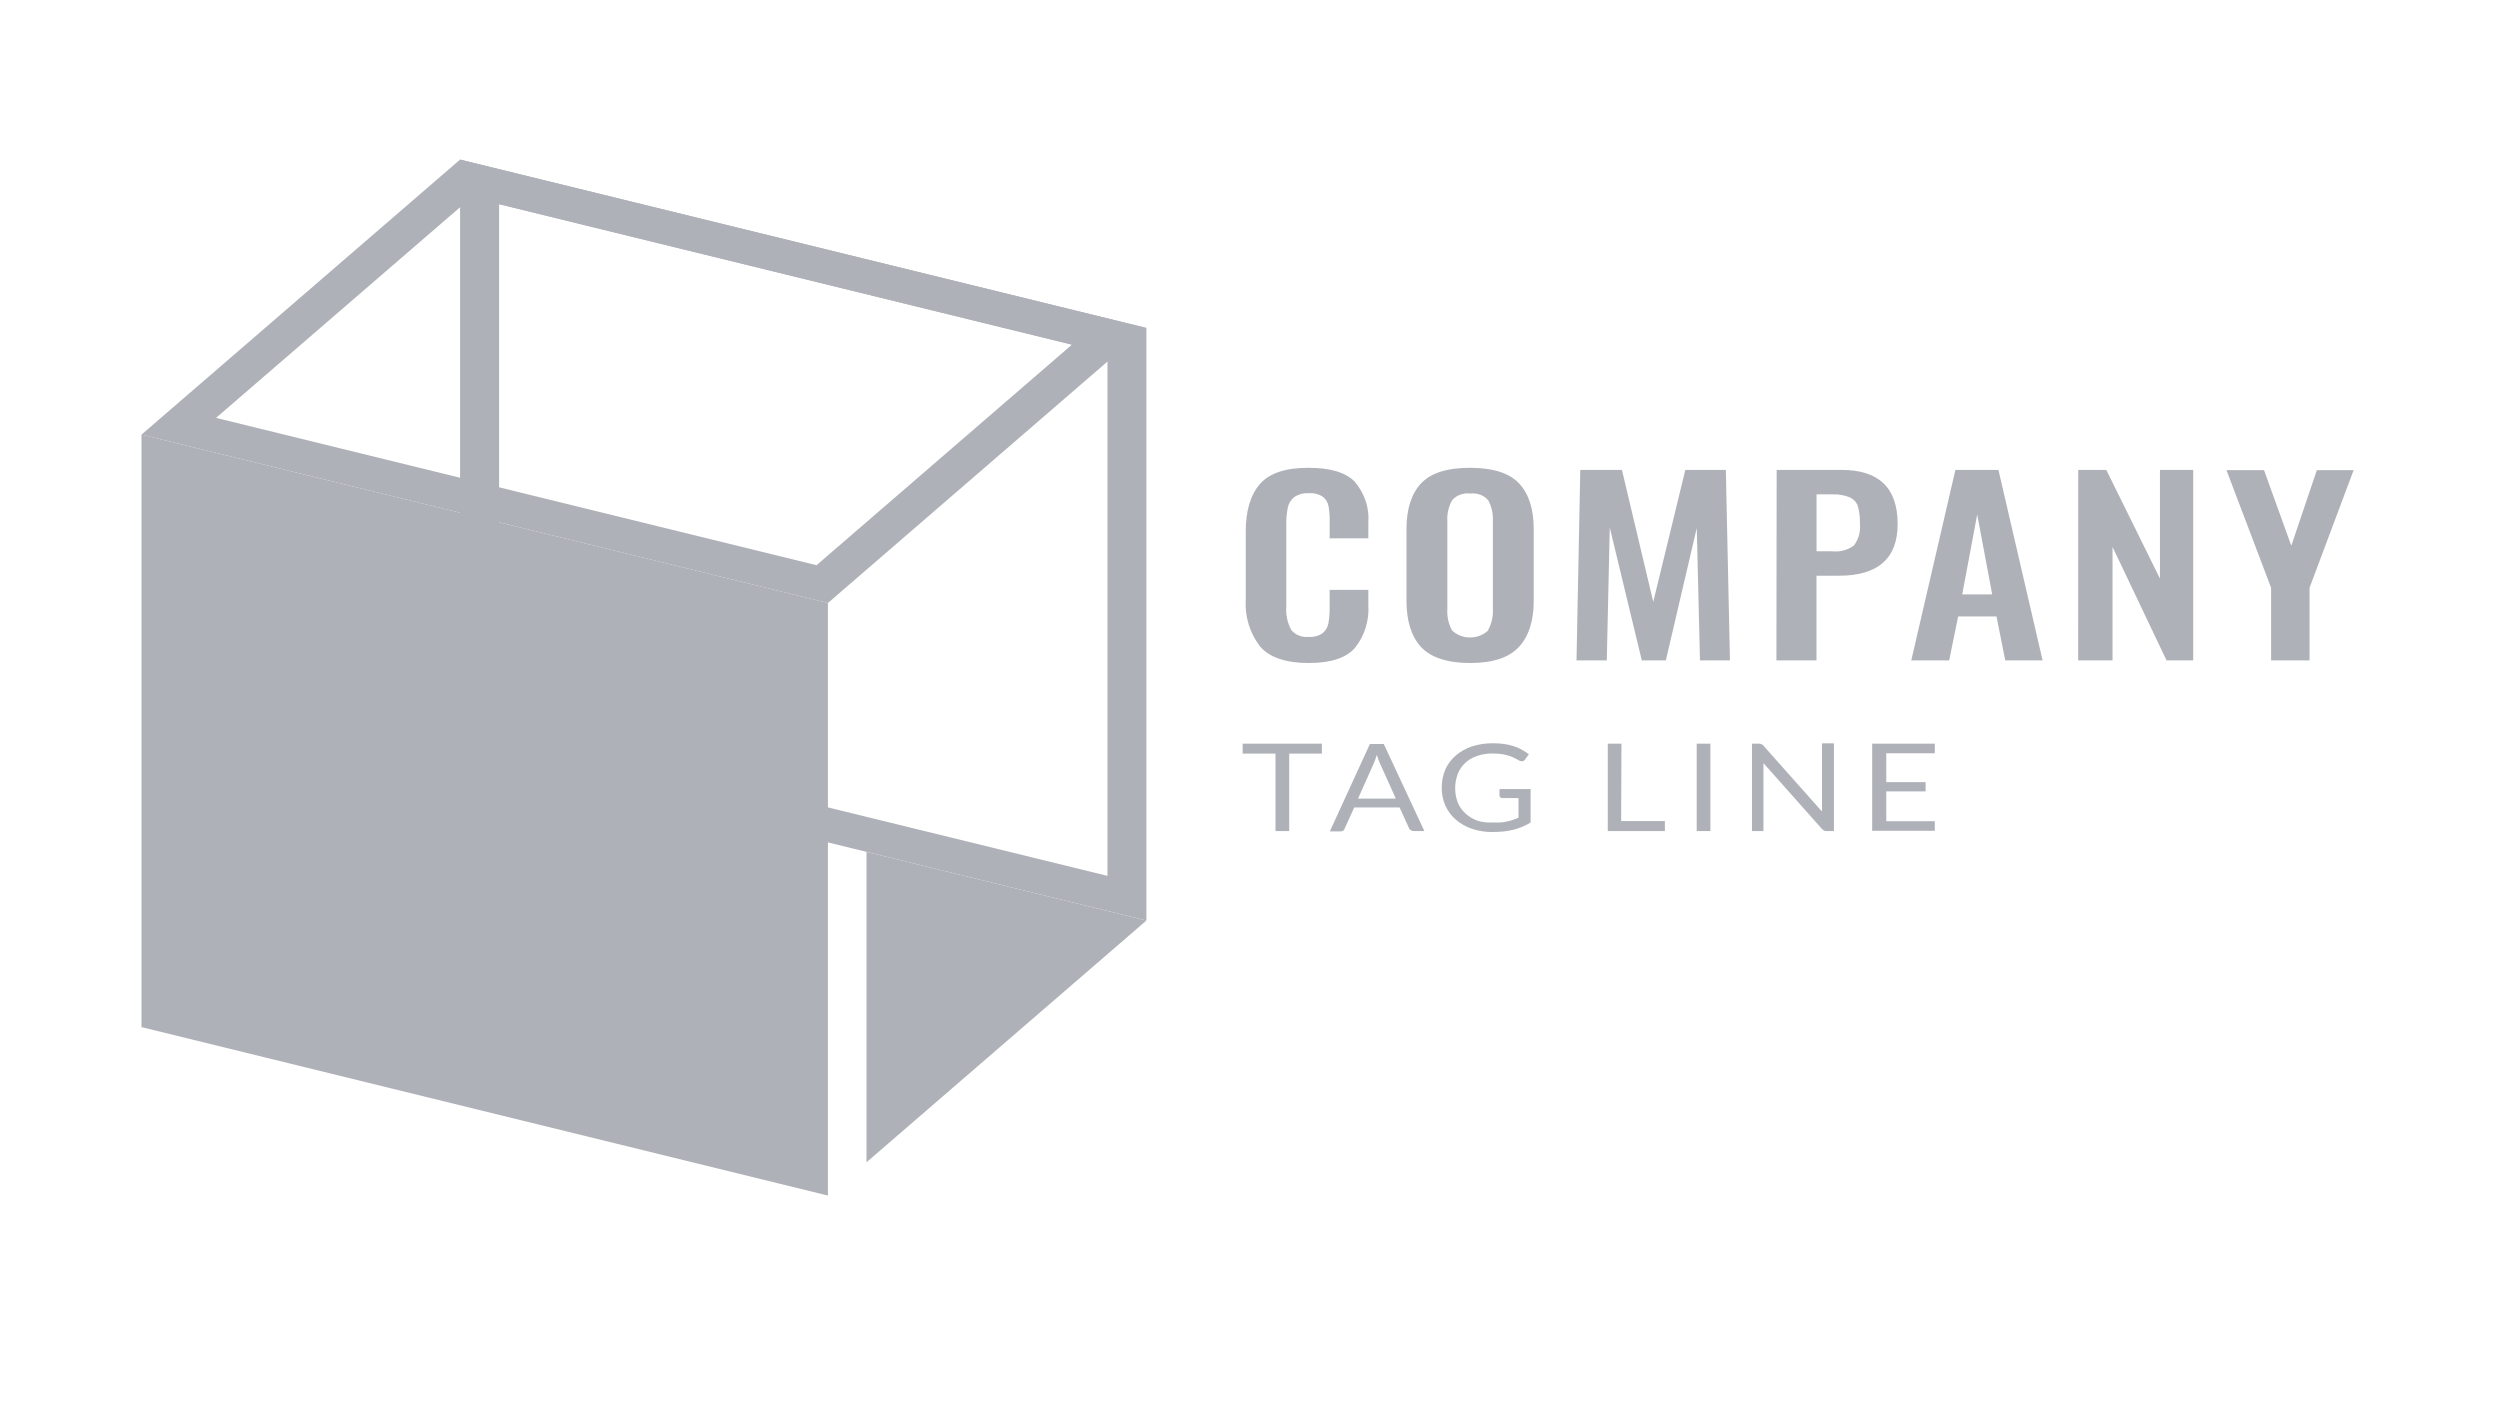
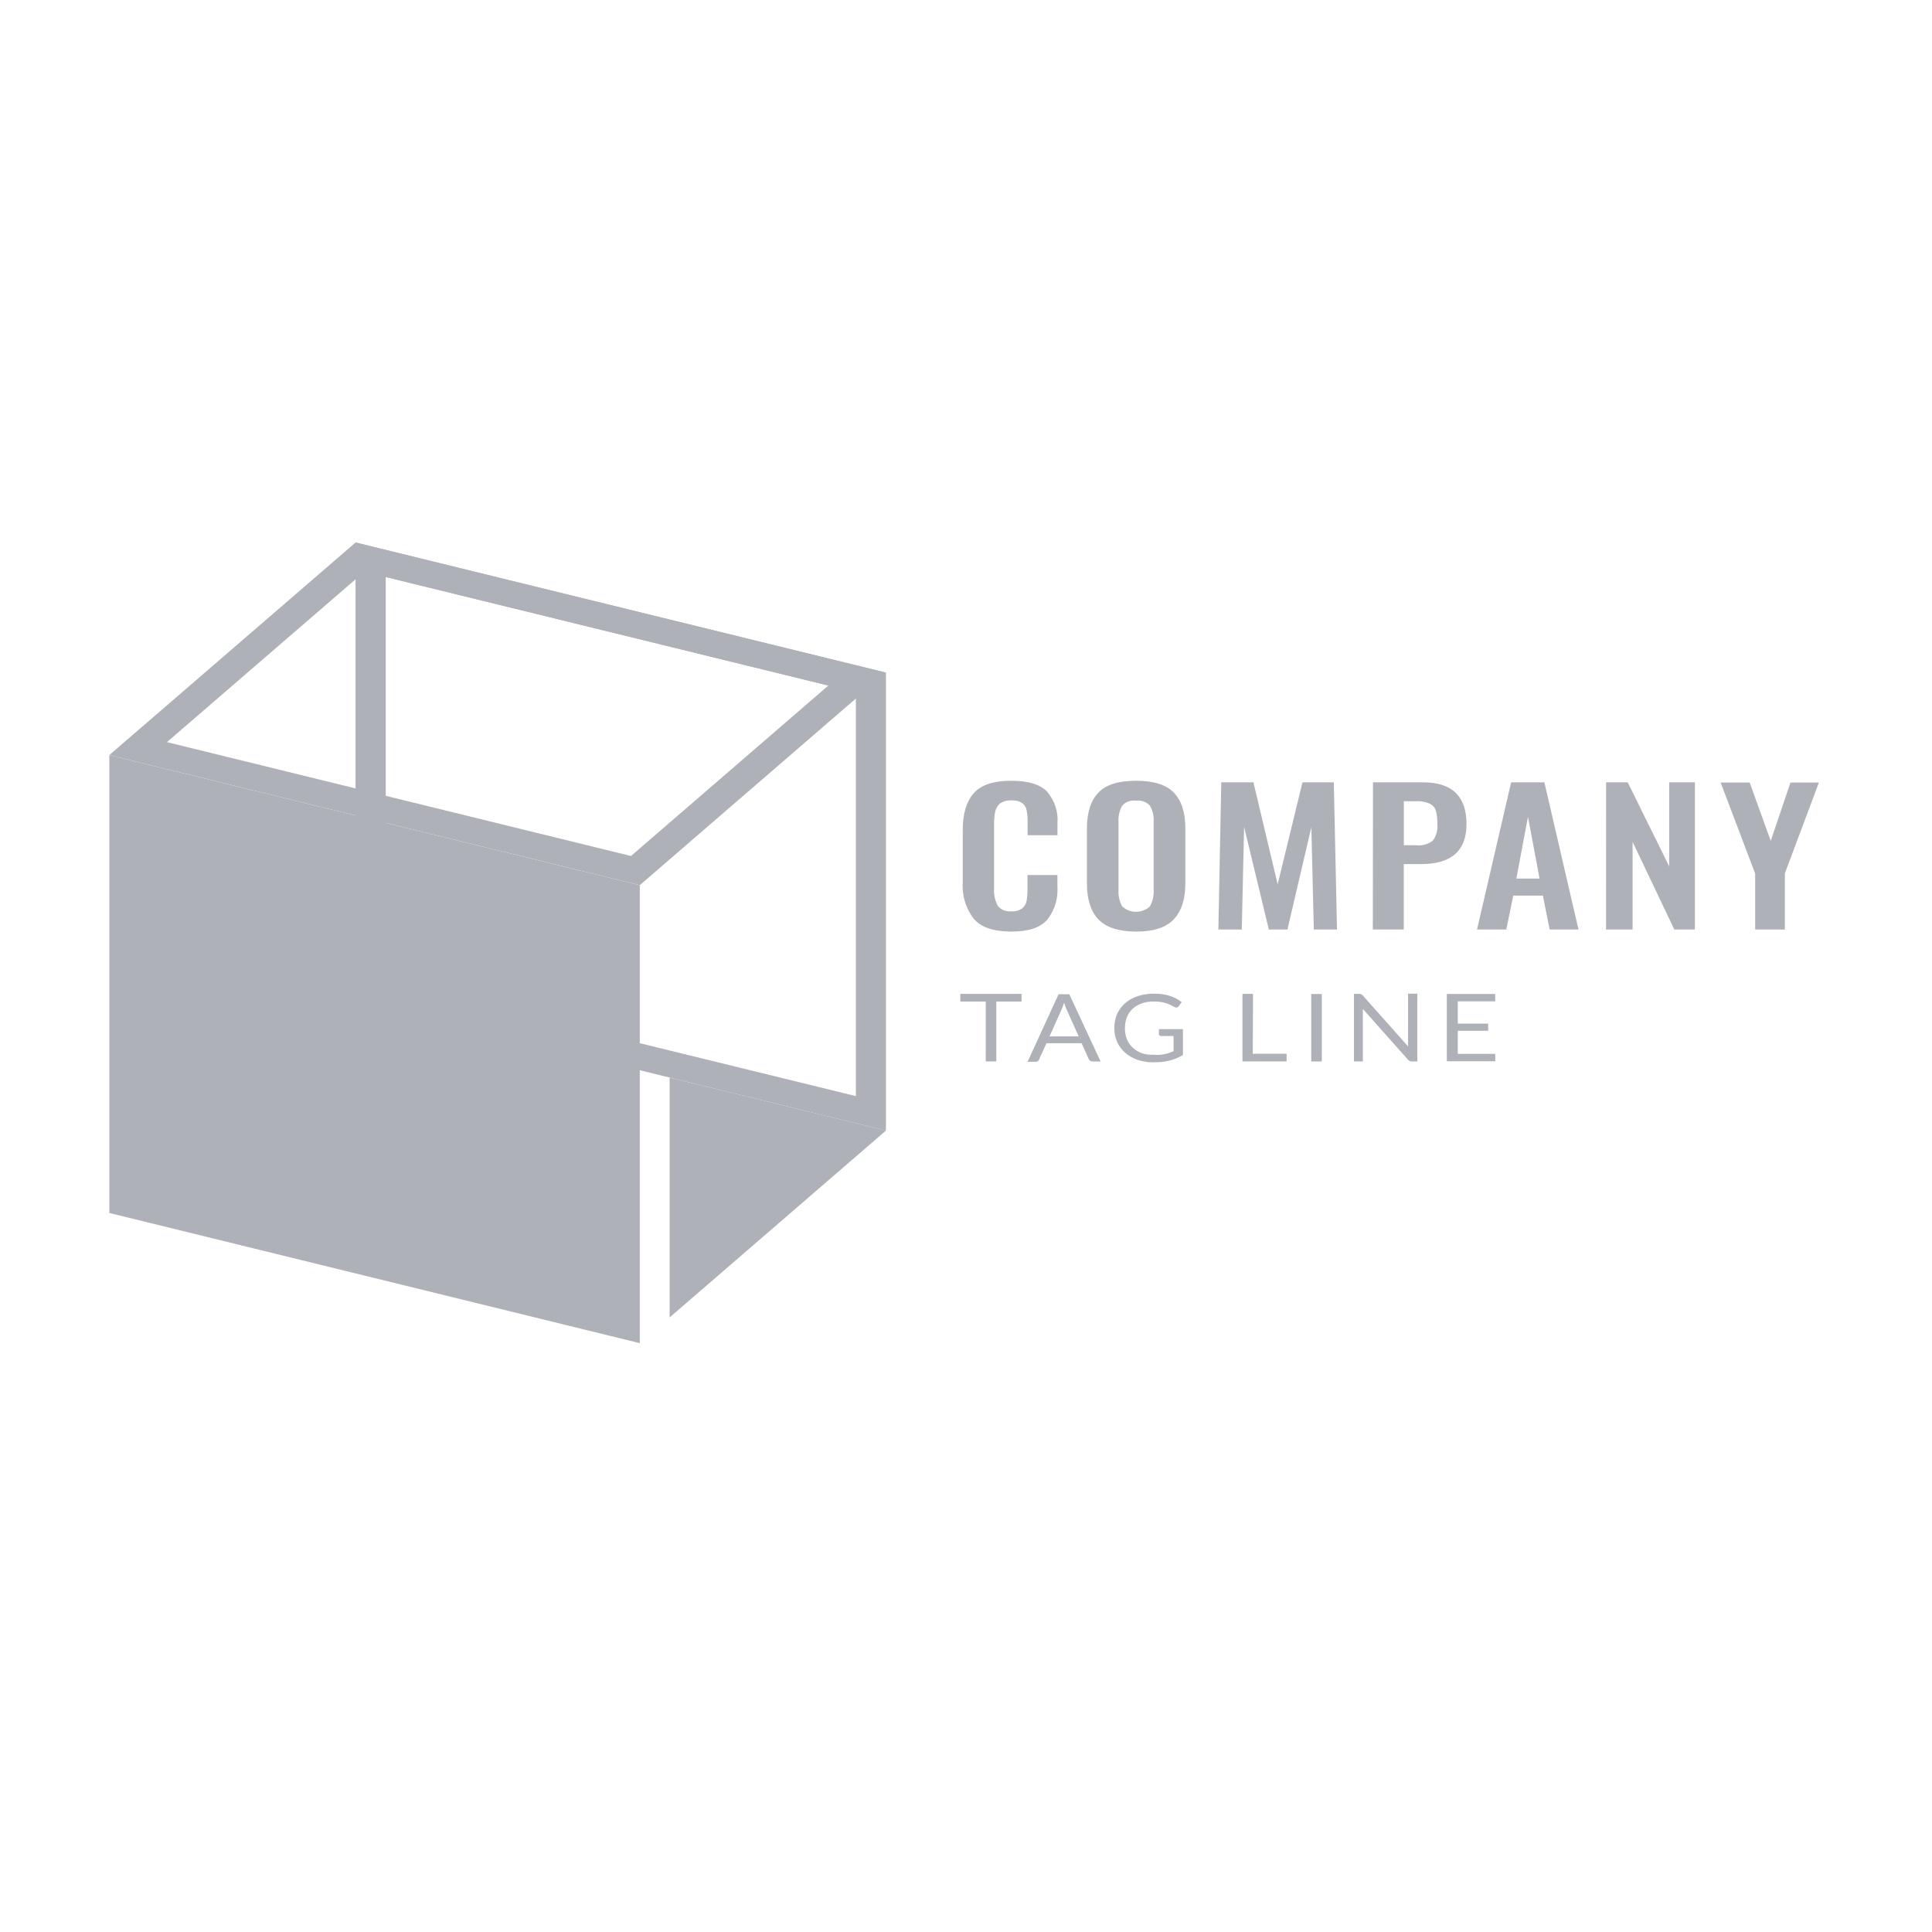
- <svg xmlns="http://www.w3.org/2000/svg" width="106" height="60" fill="none">
-   <path d="M53.425 27.408a2.947 2.947 0 0 1-.605-1.988v-2.884c0-.883.2-1.555.602-2.015.4-.46 1.089-.688 2.065-.686.917 0 1.569.196 1.953.587.42.499.625 1.109.578 1.724v.678h-1.64v-.687c.005-.224-.01-.449-.048-.671a.65.65 0 0 0-.235-.399.95.95 0 0 0-.594-.155 1.005 1.005 0 0 0-.625.164.768.768 0 0 0-.272.44 3.332 3.332 0 0 0-.065.713v3.499c-.026.337.047.675.21.982a.77.77 0 0 0 .328.238.9.9 0 0 0 .424.055.893.893 0 0 0 .58-.158.704.704 0 0 0 .245-.425c.038-.232.056-.467.051-.701v-.71h1.641v.648a2.64 2.64 0 0 1-.567 1.813c-.377.428-1.02.642-1.964.642s-1.658-.229-2.062-.704ZM60.257 27.438c-.415-.45-.622-1.103-.622-1.968v-3.033c0-.857.207-1.505.622-1.945.414-.44 1.107-.659 2.079-.657.965 0 1.654.22 2.069.657.414.44.625 1.088.625 1.945v3.032c0 .857-.21 1.514-.632 1.966-.421.451-1.107.677-2.062.677-.955 0-1.661-.229-2.08-.674Zm2.843-.728c.149-.28.216-.589.197-.897v-3.714a1.65 1.65 0 0 0-.193-.88.776.776 0 0 0-.335-.241.907.907 0 0 0-.433-.052.918.918 0 0 0-.434.052.786.786 0 0 0-.337.241c-.15.275-.217.578-.197.88v3.731c-.02.309.047.617.197.898.095.094.214.17.346.222a1.158 1.158 0 0 0 .843 0c.133-.052.25-.128.346-.222v-.018ZM67.004 19.924h1.766l1.328 5.595 1.36-5.595h1.718L73.35 28h-1.271l-.136-5.613L70.632 28h-1.02l-1.358-5.634L68.128 28h-1.284l.16-8.076ZM75.33 19.924h2.752c1.585 0 2.378.764 2.378 2.293 0 1.464-.835 2.196-2.504 2.194h-.937V28H75.32l.01-8.077Zm2.351 3.451c.168.019.338.006.5-.039.16-.044.31-.117.434-.216.195-.273.281-.593.245-.912a2.525 2.525 0 0 0-.082-.733.594.594 0 0 0-.125-.222.703.703 0 0 0-.214-.162 1.759 1.759 0 0 0-.758-.13h-.659v2.414h.66ZM82.91 19.924h1.824L86.606 28h-1.584l-.37-1.862h-1.627L82.645 28h-1.607l1.871-8.076Zm1.559 5.279-.636-3.39-.635 3.39h1.27ZM88.117 19.924h1.19l2.275 4.607v-4.607h1.41V28h-1.131l-2.29-4.81V28h-1.457l.003-8.076ZM96.294 24.92l-1.892-4.985h1.594l1.155 3.203 1.083-3.203h1.56l-1.869 4.986V28h-1.63v-3.08ZM56.048 31.532v.422h-1.386v3.282h-.581v-3.282h-1.393v-.422h3.36ZM60.393 35.236h-.449a.2.2 0 0 1-.126-.035.194.194 0 0 1-.074-.085l-.401-.88H57.42l-.4.88a.243.243 0 0 1-.062.1.208.208 0 0 1-.126.035h-.448l1.699-3.704h.59l1.72 3.69Zm-2.813-1.375h1.603l-.68-1.508a2.699 2.699 0 0 1-.125-.349c-.024.07-.044.138-.064.197l-.062.155-.672 1.505ZM63.321 34.872c.107.005.213.005.32 0 .091-.008.182-.023.271-.044.083-.017.165-.04.245-.067.075-.027.15-.059.227-.091v-.833h-.679a.137.137 0 0 1-.092-.03.086.086 0 0 1-.026-.03.074.074 0 0 1-.008-.037v-.284h1.318v1.42a2.578 2.578 0 0 1-.716.301c-.14.036-.281.061-.425.077-.165.016-.33.023-.496.023a2.59 2.59 0 0 1-.856-.138 2.09 2.09 0 0 1-.68-.387 1.79 1.79 0 0 1-.438-.587 1.851 1.851 0 0 1-.156-.768 1.92 1.92 0 0 1 .153-.774c.097-.22.247-.42.438-.587.194-.167.425-.297.68-.384.29-.095.6-.142.91-.138.158 0 .316.01.472.032.138.02.274.051.404.094.12.038.233.088.34.147.104.058.203.122.296.193l-.163.229a.142.142 0 0 1-.055.05.17.17 0 0 1-.078.02.222.222 0 0 1-.105-.029 2.113 2.113 0 0 1-.167-.088 1.504 1.504 0 0 0-.227-.1 2.127 2.127 0 0 0-.313-.082 2.614 2.614 0 0 0-.431-.032 2.009 2.009 0 0 0-.656.103c-.189.065-.36.165-.5.293a1.29 1.29 0 0 0-.315.46 1.732 1.732 0 0 0 0 1.235c.074.175.19.333.34.467.139.127.308.227.495.293.216.064.445.089.673.073ZM68.736 34.814h1.855v.422H68.17v-3.704h.58l-.013 3.282ZM72.52 35.236h-.58v-3.704h.58v3.704ZM74.681 31.55a.28.28 0 0 1 .089.067l2.483 2.792a.881.881 0 0 1 0-.132V31.517h.506v3.72h-.292a.275.275 0 0 1-.126-.021.328.328 0 0 1-.091-.07l-2.48-2.79v2.88h-.486v-3.704h.302c.033 0 .066.006.095.017ZM82.036 31.532v.407h-2.058v1.223h1.668v.393h-1.668v1.264h2.058v.408H79.38v-3.695h2.656ZM21.162 8.656l25.795 6.323v22.158l-25.795-6.32V8.655Zm-1.655-1.89v25.127l29.1 7.136V13.905l-29.1-7.138Z" fill="#AFB1B8" />
-   <path d="M35.104 50.692 6 43.55V18.427l29.104 7.139v25.126Z" fill="#AFB1B8" />
-   <path d="m19.99 8.371 25.458 6.244-10.827 9.35L9.16 17.718 19.99 8.37Zm-.483-1.604L6 18.427l29.104 7.14 13.504-11.662-29.1-7.138ZM36.741 49.279 48.608 39.03 36.74 36.12v13.16Z" fill="#AFB1B8" />
+ <svg xmlns="http://www.w3.org/2000/svg" version="1.1" width="32" height="32" viewBox="0 0 32 32">
+   <path fill="#afb1b8" d="M16.128 15.217c-0.115-0.148-0.184-0.337-0.184-0.542 0-0.020 0.001-0.040 0.002-0.060l-0 0.003v-0.871c0-0.267 0.060-0.469 0.182-0.608s0.329-0.208 0.623-0.207c0.277 0 0.474 0.059 0.59 0.177 0.127 0.151 0.189 0.335 0.174 0.52v0.205h-0.495v-0.207c0.002-0.068-0.003-0.136-0.015-0.203-0.009-0.049-0.034-0.091-0.071-0.12l-0-0c-0.044-0.030-0.099-0.048-0.158-0.048-0.007 0-0.015 0-0.022 0.001l0.001-0c-0.006-0-0.014-0.001-0.021-0.001-0.062 0-0.12 0.019-0.168 0.051l0.001-0.001c-0.041 0.033-0.070 0.079-0.082 0.131l-0 0.002c-0.013 0.060-0.020 0.128-0.020 0.198 0 0.006 0 0.012 0 0.018v-0.001 1.056c-0.008 0.102 0.014 0.204 0.063 0.296 0.026 0.032 0.059 0.056 0.097 0.071l0.002 0.001c0.029 0.012 0.063 0.018 0.098 0.018 0.011 0 0.021-0.001 0.031-0.002l-0.001 0c0.006 0.001 0.014 0.001 0.021 0.001 0.058 0 0.111-0.018 0.155-0.049l-0.001 0.001c0.038-0.032 0.065-0.076 0.074-0.127l0-0.001c0.011-0.070 0.017-0.141 0.015-0.212v-0.214h0.495v0.196c0.001 0.015 0.002 0.034 0.002 0.052 0 0.188-0.065 0.361-0.174 0.497l0.001-0.002c-0.114 0.129-0.308 0.194-0.593 0.194s-0.501-0.069-0.622-0.213zM18.191 15.227c-0.125-0.136-0.188-0.333-0.188-0.594v-0.916c0-0.259 0.063-0.454 0.188-0.587s0.334-0.199 0.628-0.198c0.291 0 0.499 0.066 0.625 0.198s0.189 0.328 0.189 0.587v0.915c0 0.259-0.063 0.457-0.191 0.594s-0.334 0.204-0.622 0.204-0.501-0.069-0.628-0.203zM19.049 15.007c0.045-0.085 0.065-0.178 0.059-0.271v-1.121c0.001-0.009 0.001-0.020 0.001-0.030 0-0.086-0.022-0.167-0.060-0.238l0.001 0.003c-0.026-0.032-0.060-0.057-0.1-0.072l-0.002-0.001c-0.029-0.011-0.062-0.018-0.097-0.018-0.012 0-0.024 0.001-0.035 0.002l0.001-0c-0.010-0.001-0.022-0.002-0.034-0.002-0.035 0-0.069 0.007-0.099 0.018l0.002-0.001c-0.041 0.015-0.075 0.040-0.101 0.072l-0 0c-0.045 0.083-0.066 0.175-0.059 0.266v1.126c-0.006 0.093 0.014 0.186 0.059 0.271 0.029 0.028 0.065 0.051 0.104 0.067 0.038 0.015 0.081 0.024 0.127 0.024s0.090-0.009 0.13-0.025l-0.002 0.001c0.040-0.016 0.075-0.039 0.104-0.067v-0.005zM20.228 12.958h0.533l0.401 1.689 0.411-1.689h0.519l0.053 2.438h-0.384l-0.041-1.694-0.396 1.694h-0.308l-0.41-1.701-0.038 1.701h-0.388l0.048-2.438zM22.741 12.958h0.831c0.479 0 0.718 0.231 0.718 0.692 0 0.442-0.252 0.663-0.756 0.662h-0.283v1.083h-0.513l0.003-2.438zM23.451 14c0.051 0.006 0.102 0.002 0.151-0.012s0.094-0.035 0.131-0.065c0.059-0.082 0.085-0.179 0.074-0.275 0-0.008 0-0.017 0-0.027 0-0.069-0.009-0.136-0.026-0.2l0.001 0.005c-0.008-0.026-0.021-0.048-0.038-0.067l0 0c-0.018-0.020-0.039-0.036-0.063-0.048l-0.001-0.001c-0.060-0.025-0.129-0.040-0.202-0.040-0.009 0-0.019 0-0.028 0.001l0.001-0h-0.199v0.729h0.199zM25.029 12.958h0.551l0.565 2.438h-0.478l-0.112-0.562h-0.491l-0.115 0.562h-0.485l0.565-2.438zM25.5 14.552l-0.192-1.023-0.192 1.023h0.383zM26.601 12.958h0.359l0.687 1.391v-1.391h0.426v2.438h-0.341l-0.691-1.452v1.452h-0.44l0.001-2.438zM29.070 14.466l-0.571-1.505h0.481l0.349 0.967 0.327-0.967h0.471l-0.564 1.505v0.93h-0.492v-0.93zM16.92 16.462v0.127h-0.418v0.991h-0.175v-0.991h-0.421v-0.127h1.014zM18.232 17.581h-0.136c-0.001 0-0.002 0-0.004 0-0.013 0-0.025-0.004-0.035-0.011l0 0c-0.010-0.006-0.017-0.015-0.022-0.025l-0-0-0.121-0.266h-0.581l-0.121 0.266c-0.004 0.012-0.010 0.022-0.019 0.030l-0 0c-0.010 0.007-0.022 0.011-0.035 0.011-0.001 0-0.002-0-0.003-0h-0.135l0.513-1.118h0.178l0.519 1.114zM17.383 17.166h0.484l-0.205-0.455c-0.013-0.029-0.026-0.064-0.036-0.1l-0.001-0.006c-0.007 0.021-0.013 0.042-0.019 0.059l-0.019 0.047-0.203 0.454zM19.116 17.471c0.032 0.002 0.064 0.002 0.097 0 0.027-0.002 0.055-0.007 0.082-0.013 0.025-0.005 0.050-0.012 0.074-0.020 0.023-0.008 0.045-0.018 0.069-0.027v-0.251h-0.205c-0.001 0-0.001 0-0.002 0-0.010 0-0.019-0.003-0.026-0.009l0 0c-0.003-0.002-0.006-0.005-0.008-0.009l-0-0c-0.002-0.003-0.002-0.006-0.002-0.010 0-0 0-0.001 0-0.001v0-0.086h0.398v0.429c-0.062 0.039-0.134 0.070-0.211 0.090l-0.005 0.001c-0.042 0.011-0.085 0.018-0.128 0.023-0.050 0.005-0.1 0.007-0.15 0.007-0.002 0-0.004 0-0.007 0-0.090 0-0.177-0.015-0.257-0.043l0.006 0.002c-0.079-0.027-0.147-0.067-0.206-0.118l0.001 0.001c-0.055-0.049-0.099-0.108-0.131-0.174l-0.001-0.003c-0.030-0.066-0.047-0.143-0.047-0.225 0-0.003 0-0.005 0-0.008v0c-0-0.002-0-0.004-0-0.007 0-0.082 0.017-0.16 0.048-0.231l-0.001 0.004c0.029-0.066 0.075-0.127 0.132-0.177s0.128-0.090 0.205-0.116c0.088-0.029 0.181-0.043 0.275-0.042 0.048 0 0.095 0.003 0.142 0.010 0.042 0.006 0.083 0.015 0.122 0.028 0.036 0.011 0.070 0.027 0.103 0.044s0.061 0.037 0.089 0.058l-0.049 0.069c-0.004 0.006-0.010 0.012-0.016 0.015l-0 0c-0.007 0.004-0.015 0.006-0.023 0.006h-0c-0.012-0-0.023-0.003-0.032-0.009l0 0c-0.021-0.010-0.037-0.019-0.053-0.028l0.003 0.002c-0.019-0.011-0.042-0.021-0.065-0.029l-0.003-0.001c-0.026-0.009-0.058-0.018-0.090-0.024l-0.004-0.001c-0.037-0.006-0.080-0.010-0.123-0.010-0.002 0-0.005 0-0.007 0h0c-0.002-0-0.004-0-0.006-0-0.069 0-0.135 0.011-0.196 0.032l0.004-0.001c-0.057 0.020-0.109 0.050-0.151 0.088-0.041 0.038-0.073 0.084-0.094 0.136l-0.001 0.003c-0.022 0.055-0.034 0.119-0.034 0.186s0.013 0.131 0.036 0.19l-0.001-0.004c0.022 0.053 0.057 0.101 0.103 0.141 0.042 0.038 0.093 0.069 0.149 0.088 0.065 0.019 0.134 0.027 0.203 0.022zM20.75 17.453h0.56v0.127h-0.731v-1.118h0.175l-0.004 0.991zM21.893 17.581h-0.175v-1.118h0.175v1.118zM22.545 16.468c0.011 0.005 0.019 0.012 0.027 0.020l0 0 0.75 0.843c-0-0.006-0.001-0.013-0.001-0.020s0-0.014 0.001-0.021l-0 0.001v-0.833h0.153v1.123h-0.088c-0.002 0-0.004 0-0.006 0-0.012 0-0.023-0.002-0.033-0.007l0.001 0c-0.011-0.006-0.020-0.013-0.027-0.021l-0-0-0.749-0.842v0.869h-0.147v-1.118h0.091c0.010 0 0.020 0.002 0.029 0.005zM24.766 16.462v0.123h-0.621v0.369h0.504v0.119h-0.504v0.382h0.621v0.123h-0.802v-1.115h0.802zM6.389 9.557l7.787 1.909v6.689l-7.787-1.908v-6.69zM5.889 8.986v7.586l8.785 2.154v-7.585l-8.785-2.155z" />
+   <path fill="#afb1b8" d="M10.597 22.247l-8.786-2.156v-7.584l8.786 2.155v7.585z" />
+   <path fill="#afb1b8" d="M6.035 9.47l7.685 1.885-3.269 2.823-7.686-1.886 3.269-2.822zM5.889 8.986l-4.078 3.52 8.786 2.155 4.077-3.521-8.785-2.155zM11.092 21.82l3.582-3.094-3.583-0.878v3.973z" />
</svg>
